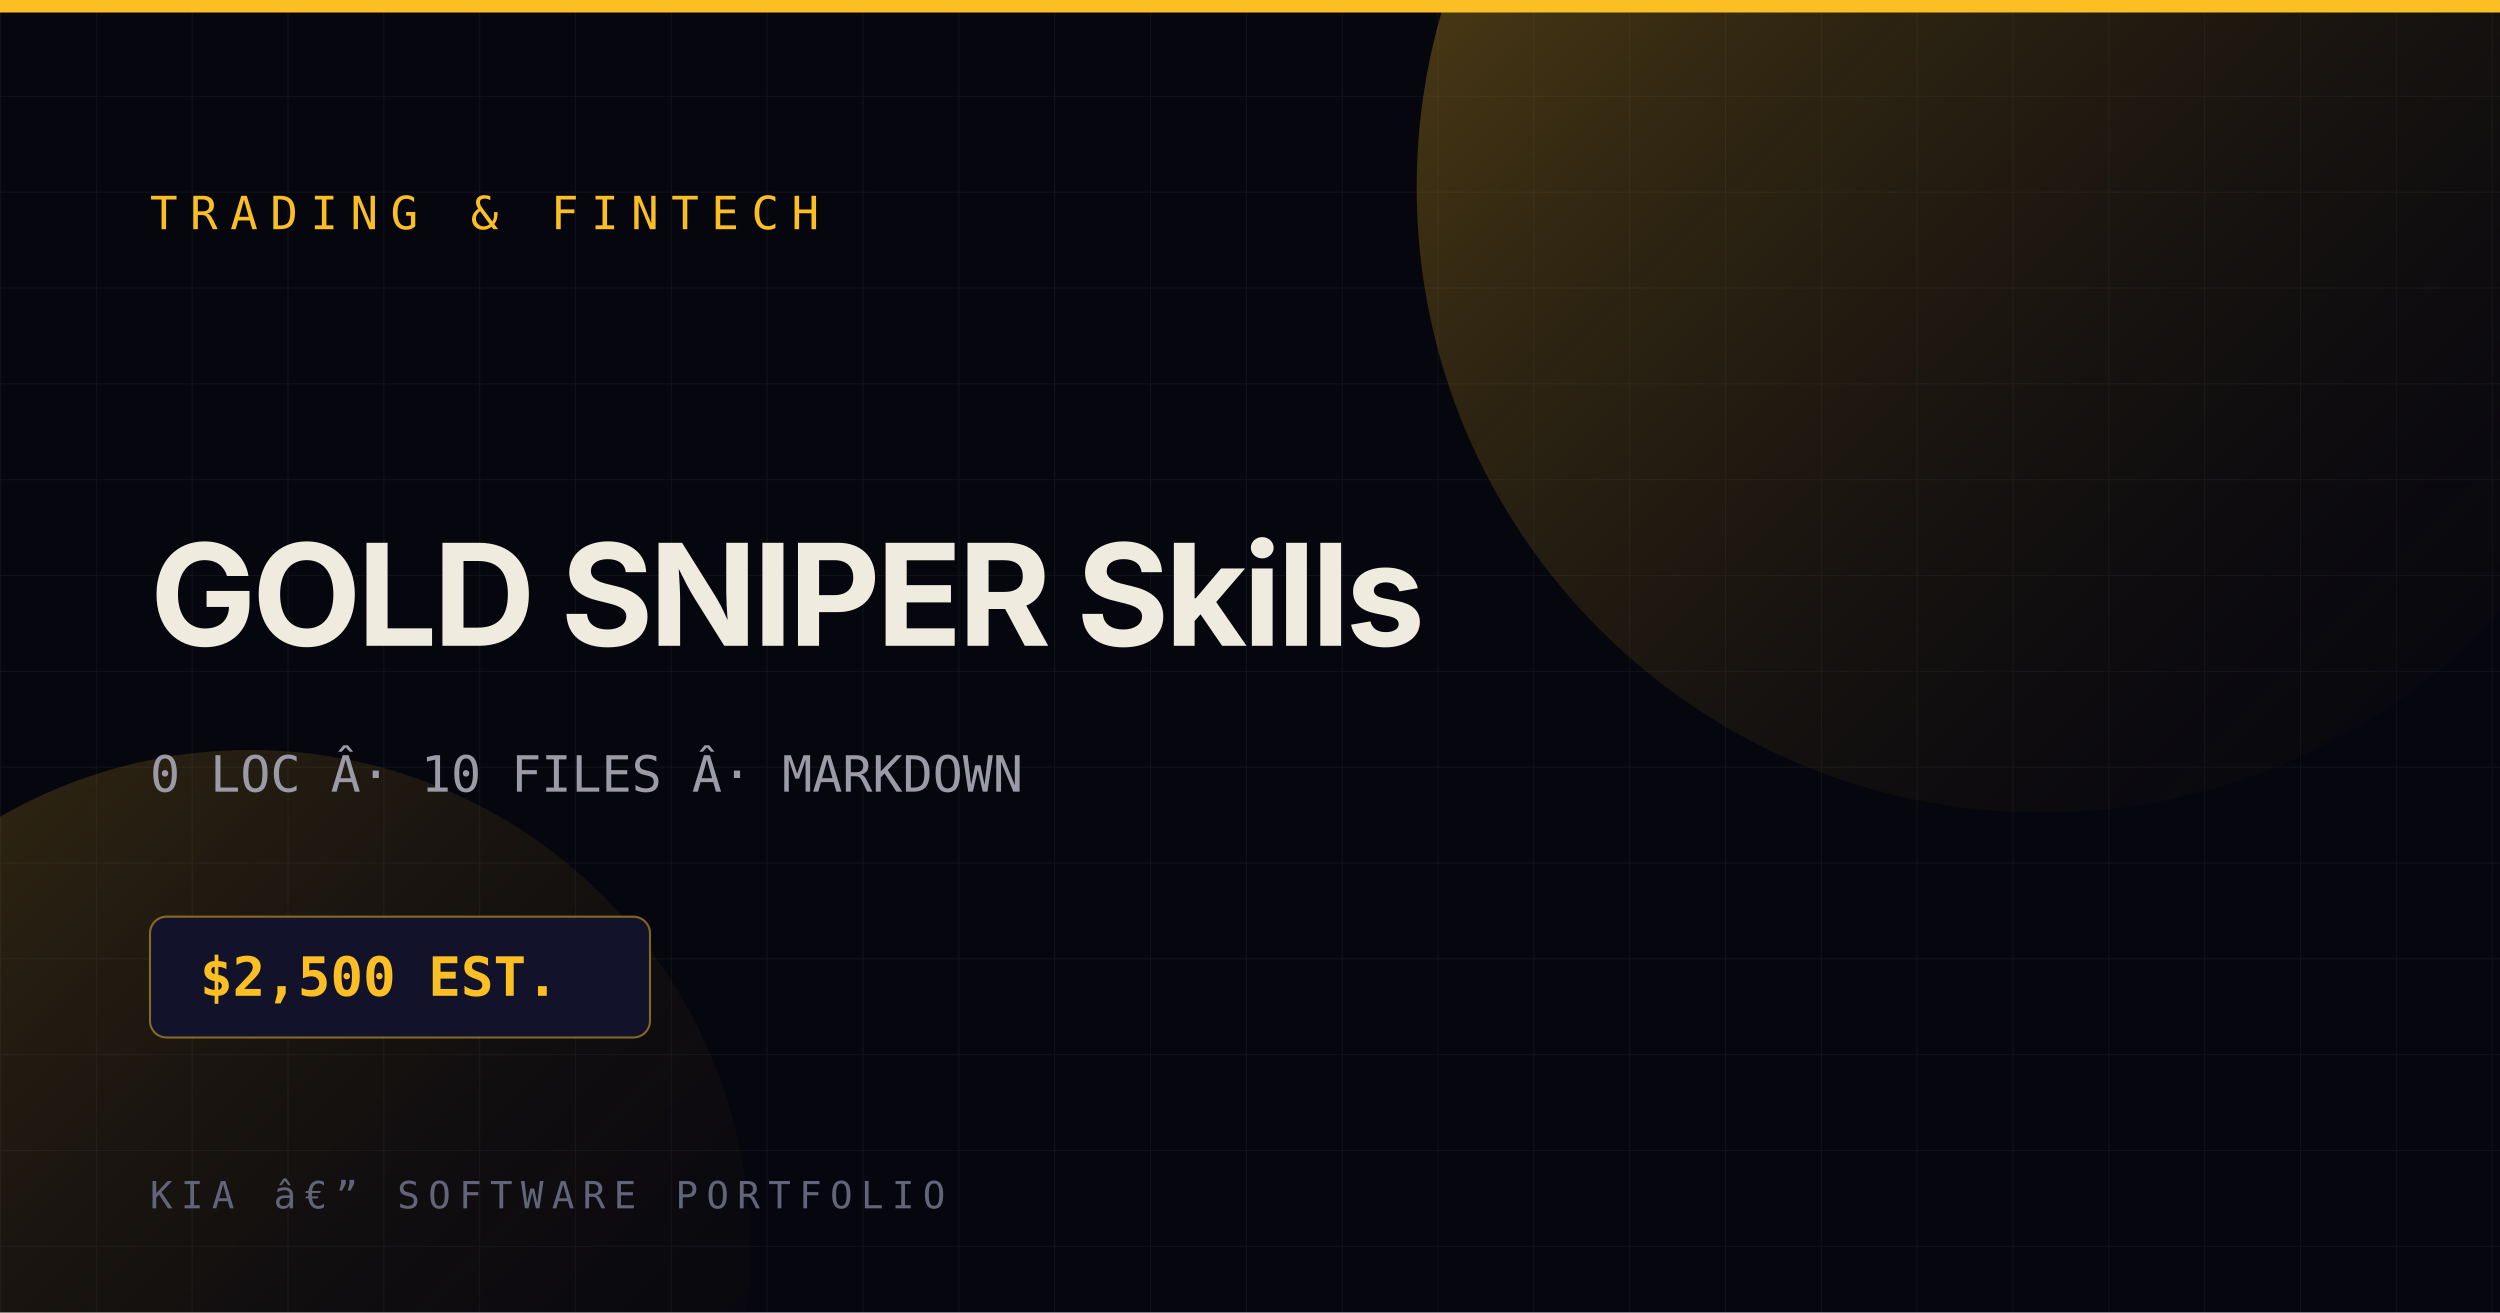
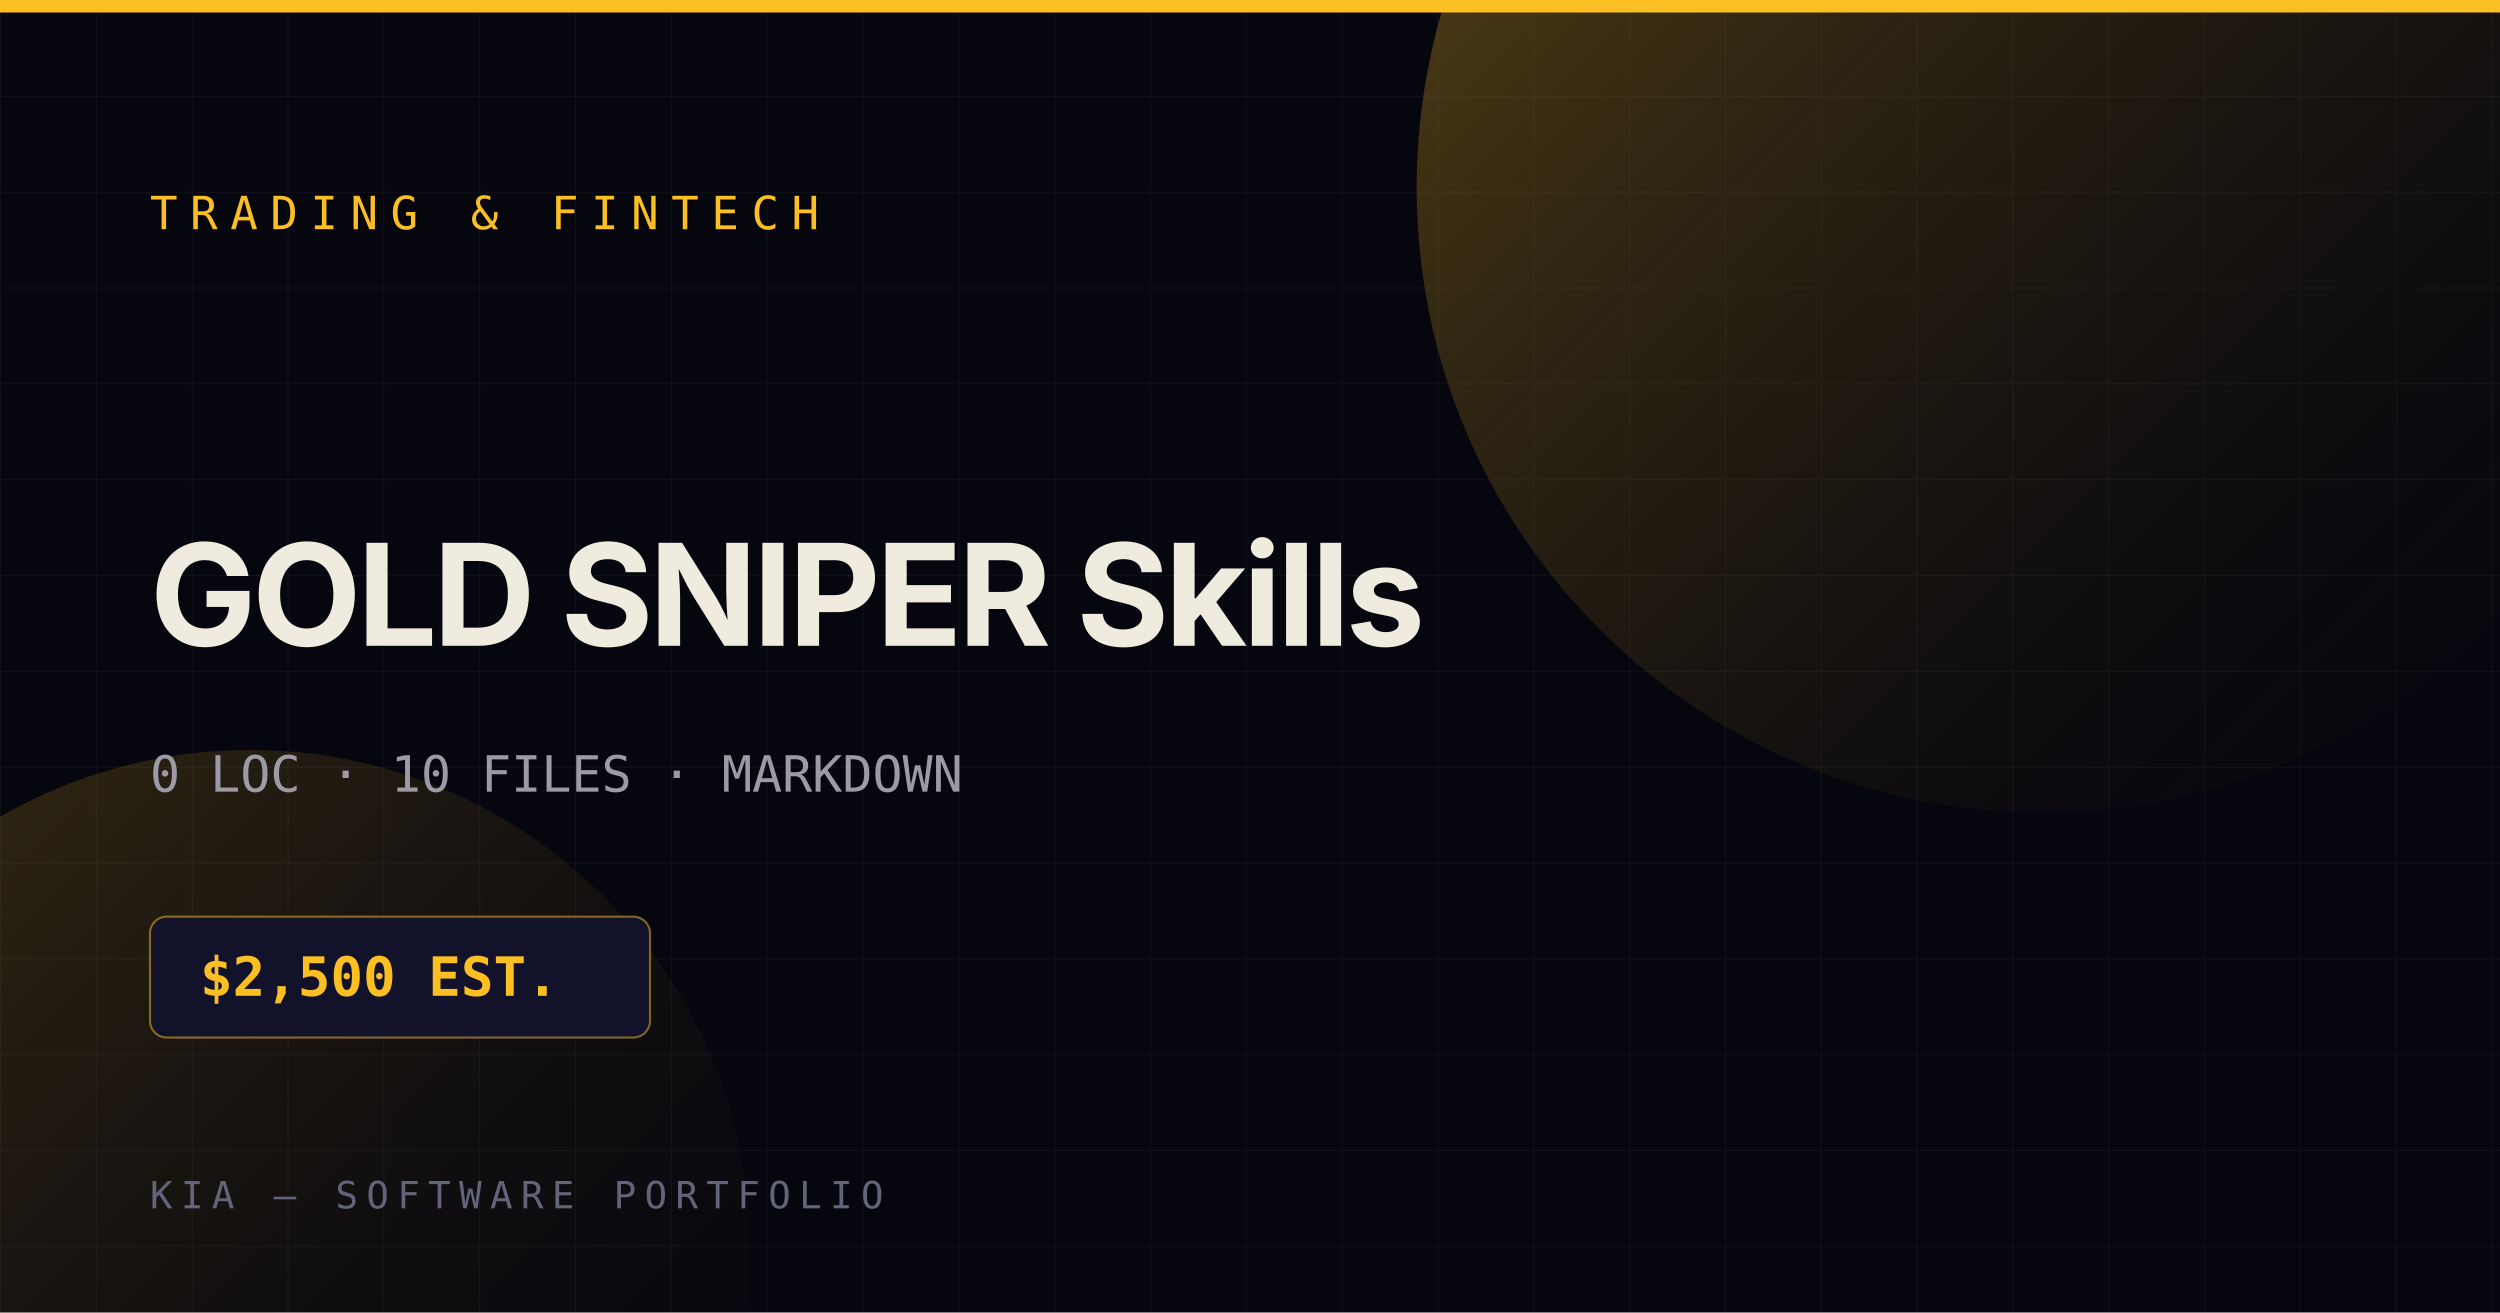
<svg xmlns="http://www.w3.org/2000/svg" width="1200" height="630" viewBox="0 0 1200 630" role="img" aria-label="GOLD SNIPER Skills">
  <defs>
    <linearGradient id="g" x1="0" y1="0" x2="1" y2="1">
      <stop offset="0" stop-color="#fbbf24" stop-opacity=".40" />
      <stop offset="1" stop-color="#06060e" stop-opacity="0" />
    </linearGradient>
    <pattern id="grid" width="46" height="46" patternUnits="userSpaceOnUse">
      <path d="M46 0H0V46" fill="none" stroke="#94a3b8" stroke-opacity=".07" />
    </pattern>
  </defs>
  <rect width="1200" height="630" fill="#06060e" />
  <rect width="1200" height="630" fill="url(#grid)" />
  <circle cx="980" cy="90" r="300" fill="url(#g)" />
  <circle cx="120" cy="600" r="240" fill="url(#g)" opacity=".55" />
  <rect x="0" y="0" width="1200" height="6" fill="#fbbf24" />
  <text x="72" y="110" fill="#fbbf24" font-family="ui-monospace, Menlo, Consolas, monospace" font-size="22" letter-spacing="6">TRADING &amp; FINTECH</text>
  <text x="72" y="310" fill="#f0ebdf" font-family="system-ui, -apple-system, sans-serif" font-weight="700" font-size="68" letter-spacing="-2">GOLD SNIPER Skills</text>
-   <text x="72" y="380" fill="#9d9aa8" font-family="ui-monospace, Menlo, Consolas, monospace" font-size="24">0 LOC Â· 10 FILES Â· MARKDOWN</text>
+   <text x="72" y="380" fill="#9d9aa8" font-family="ui-monospace, Menlo, Consolas, monospace" font-size="24">0 LOC · 10 FILES · MARKDOWN</text>
  <rect x="72" y="440" width="240" height="58" rx="8" fill="#12122a" stroke="#fbbf24" stroke-opacity=".5" />
  <text x="96" y="478" fill="#fbbf24" font-family="ui-monospace, Menlo, Consolas, monospace" font-size="26" font-weight="700">$2,500 EST.</text>
-   <text x="72" y="580" fill="#62647a" font-family="ui-monospace, Menlo, Consolas, monospace" font-size="18" letter-spacing="4">KIA â€” SOFTWARE PORTFOLIO</text>
+   <text x="72" y="580" fill="#62647a" font-family="ui-monospace, Menlo, Consolas, monospace" font-size="18" letter-spacing="4">KIA — SOFTWARE PORTFOLIO</text>
</svg>
